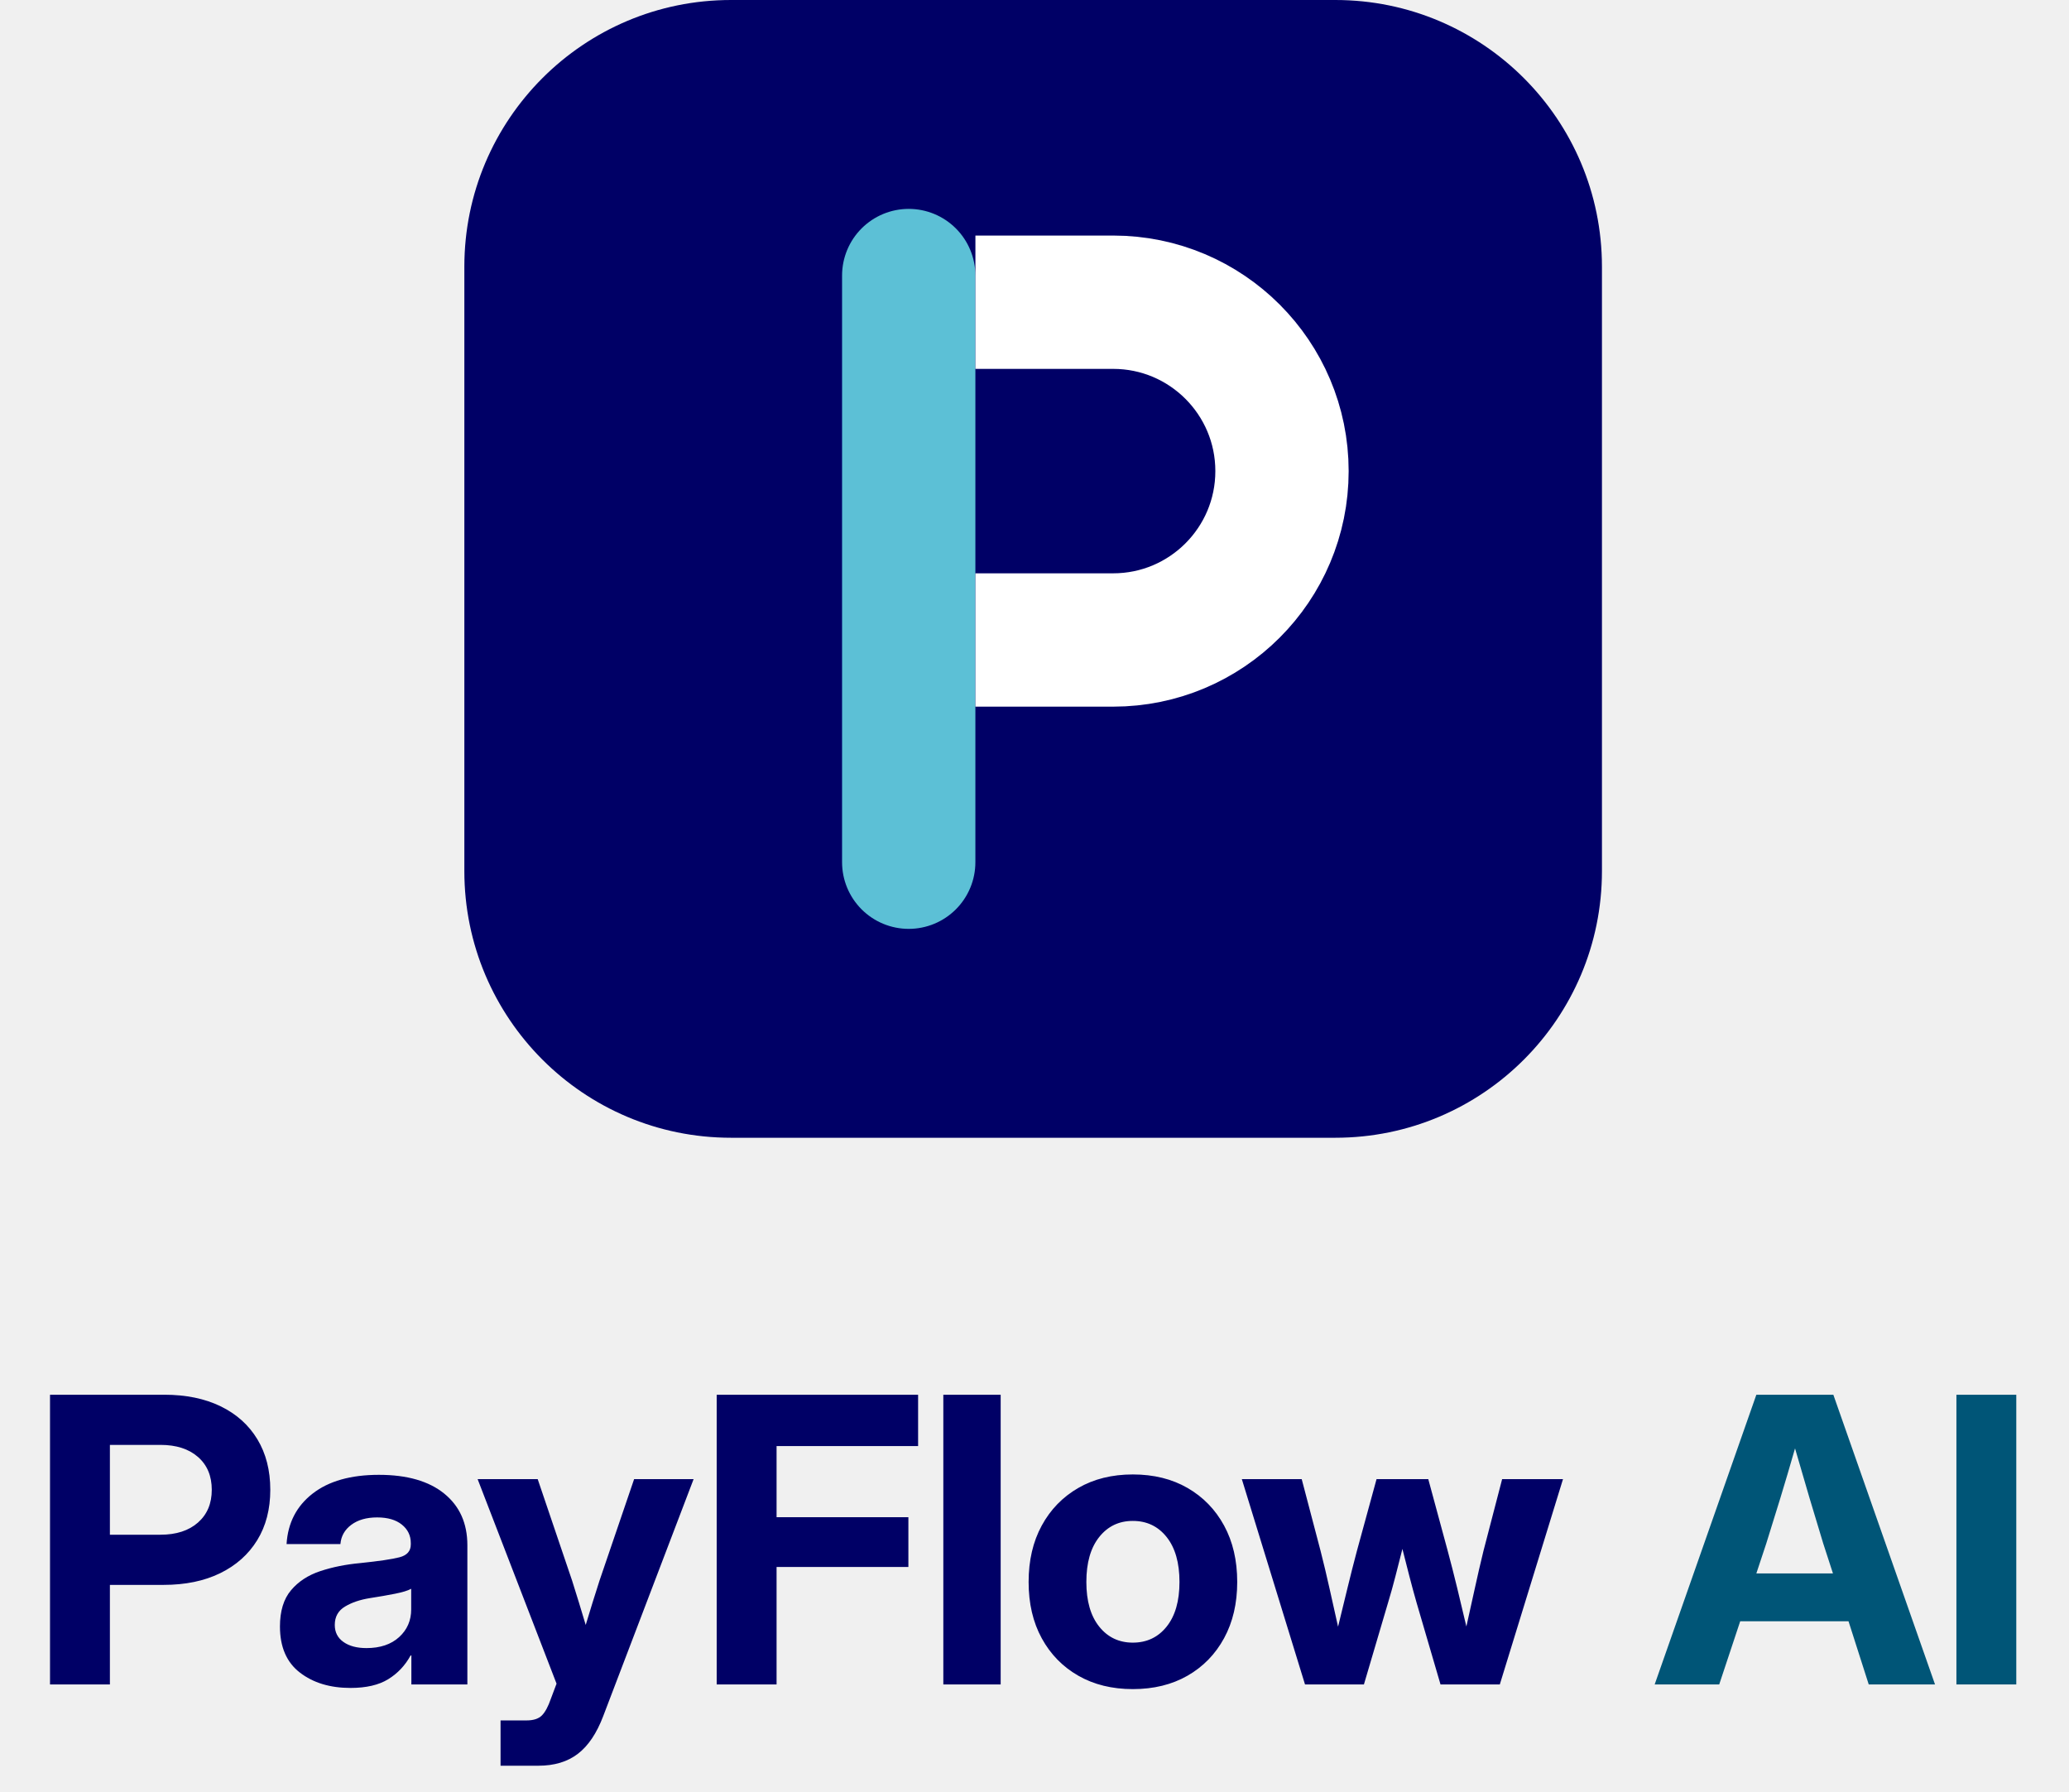
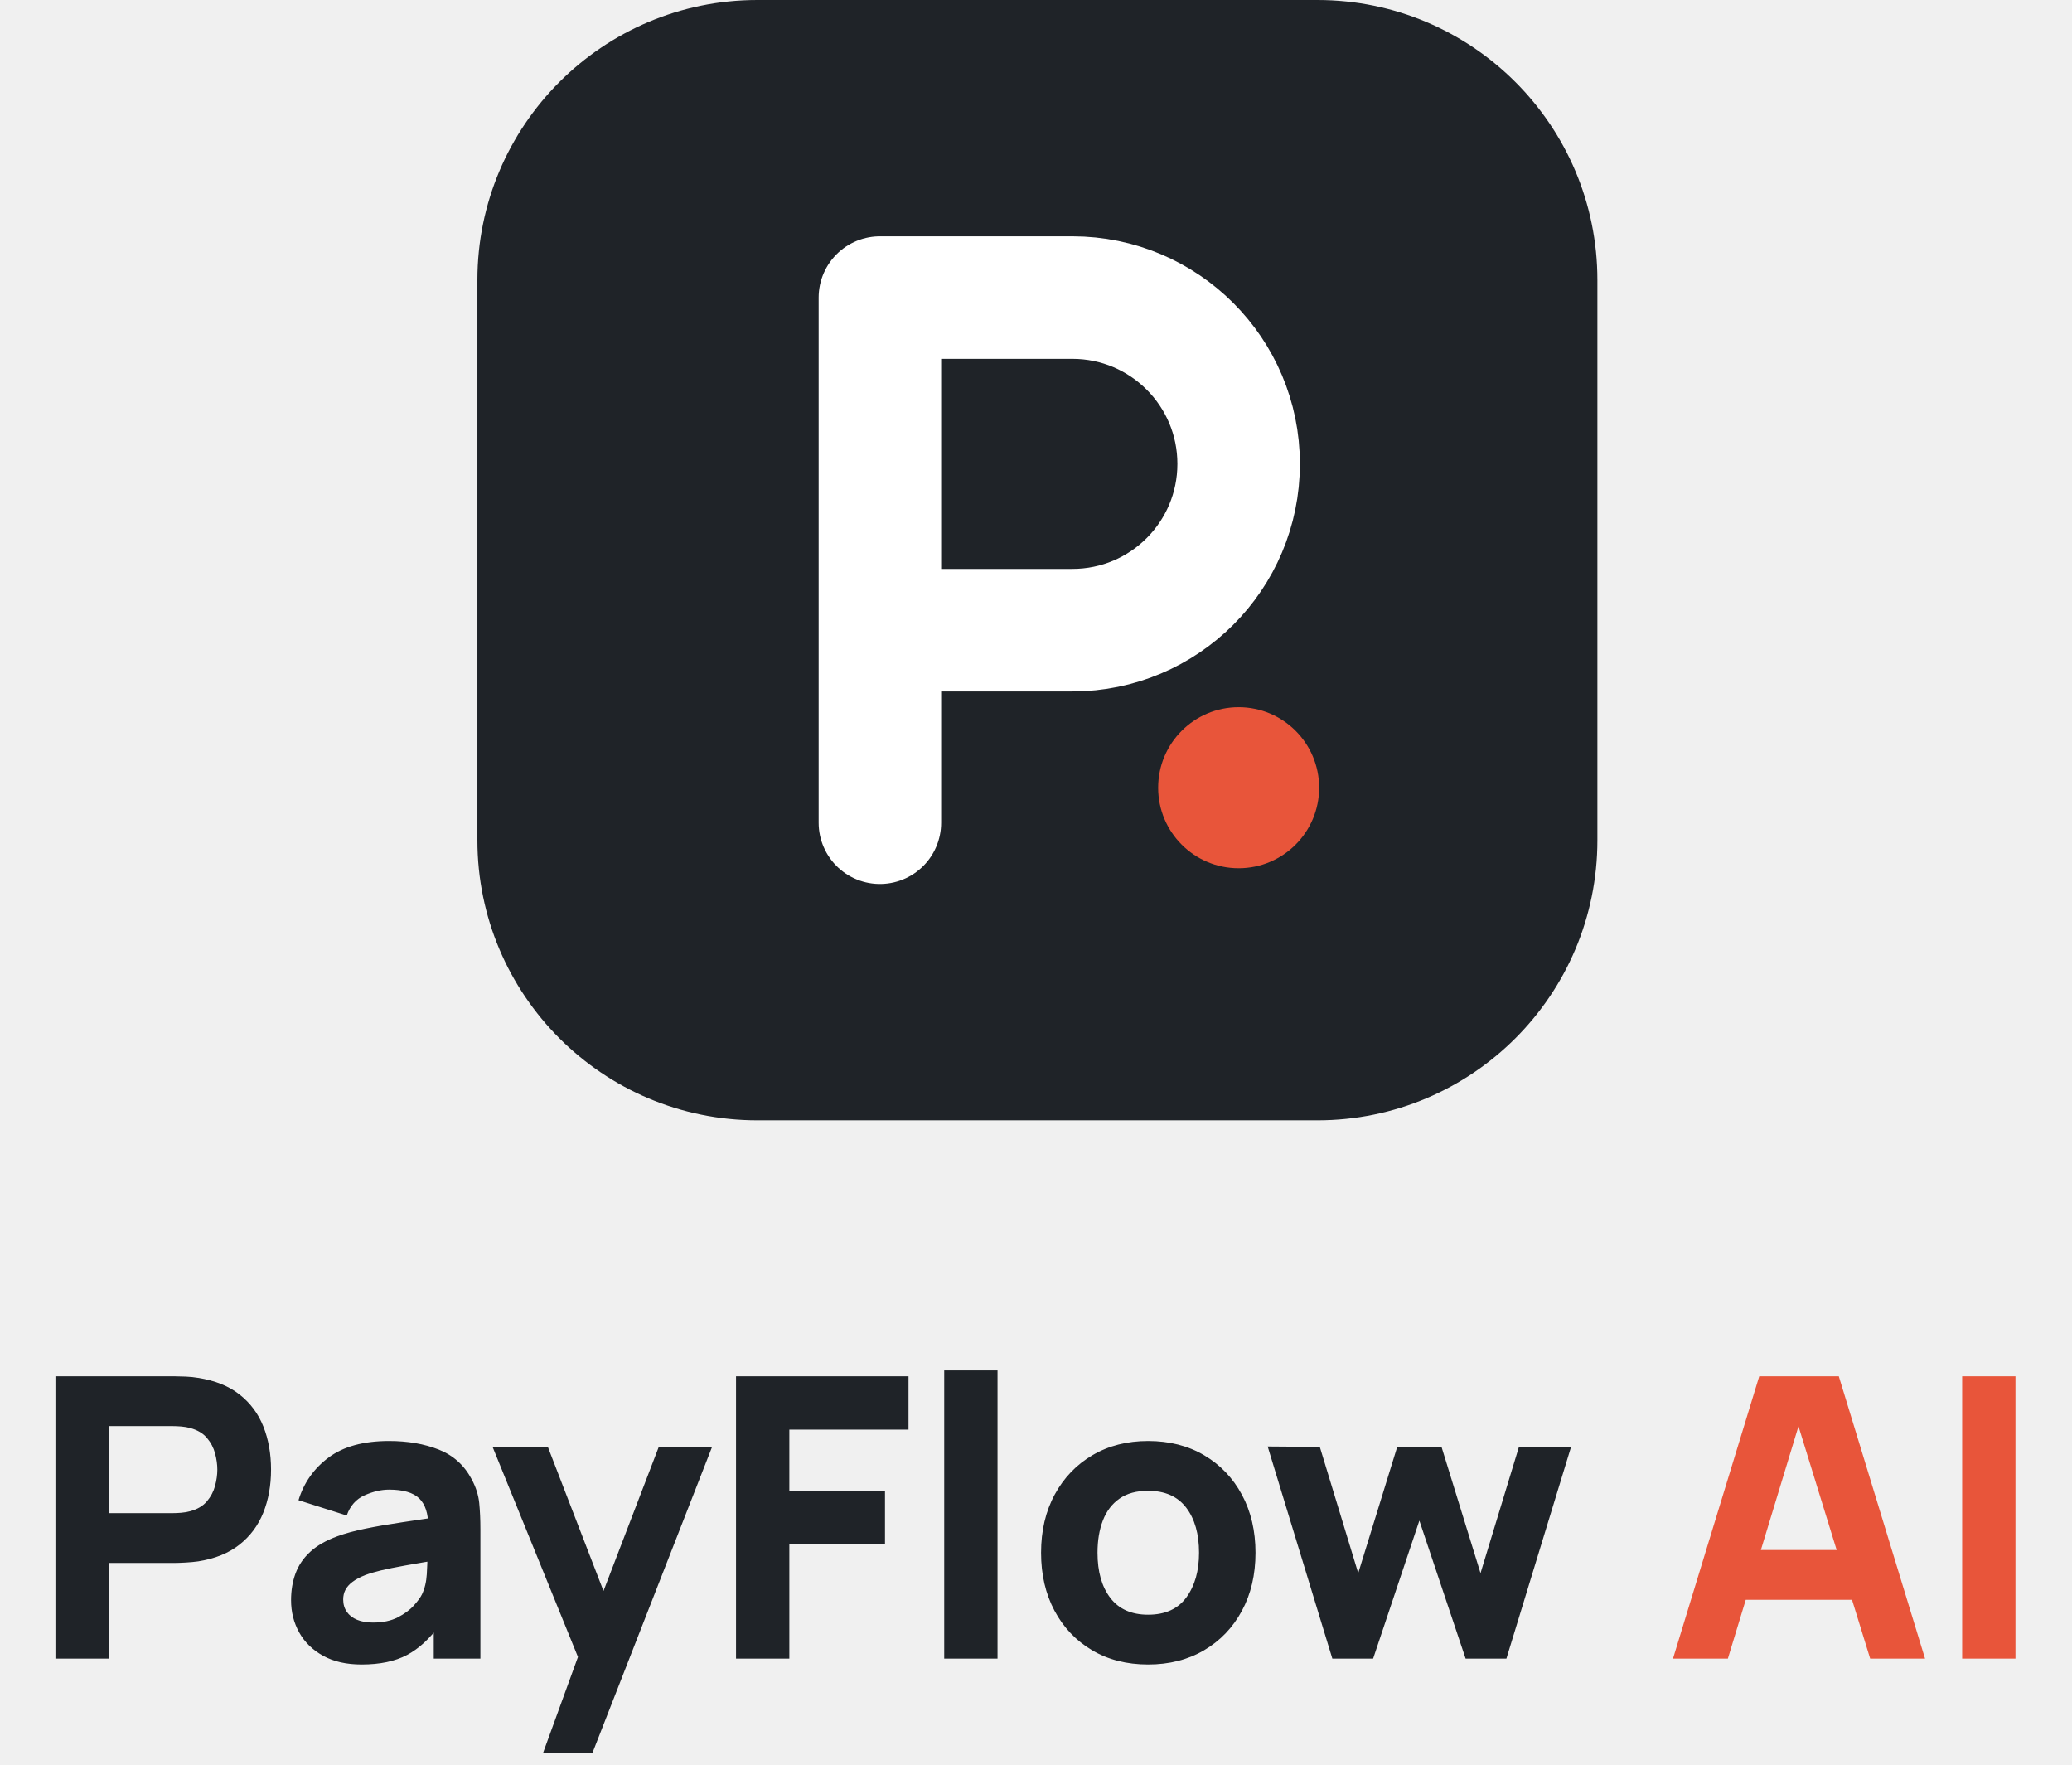
- <svg xmlns="http://www.w3.org/2000/svg" viewBox="0 0 291 252" width="291" height="252" role="img" aria-label="PayFlow AI">
-   <rect x="65.31" y="0.00" width="160.00" height="160.00" rx="37.50" fill="#000066" />
-   <path d="M127.81 38.75V121.25" stroke="#5cc0d6" stroke-width="18.75" stroke-linecap="round" />
-   <path d="M137.19 42.50H156.56A23.75 23.75 0 0 1 156.56 90.00H137.19" fill="none" stroke="#ffffff" stroke-width="18.75" stroke-linejoin="round" />
-   <path d="M7.035 236.88V196.138H23.113Q27.68 196.138 31.029 197.765Q34.379 199.392 36.197 202.4Q38.016 205.407 38.016 209.509Q38.016 213.61 36.17 216.605Q34.324 219.599 30.961 221.239Q27.598 222.88 23.004 222.88H15.457V236.88ZM15.457 215.825H22.566Q25.902 215.825 27.844 214.116Q29.785 212.407 29.785 209.509Q29.785 206.583 27.844 204.888Q25.902 203.192 22.566 203.192H15.457Z M49.301 237.372Q44.98 237.372 42.178 235.212Q39.375 233.052 39.375 228.732Q39.375 225.478 40.934 223.632Q42.492 221.786 45.062 220.939Q47.633 220.091 50.641 219.817Q54.605 219.407 56.191 218.997Q57.777 218.587 57.777 217.192V217.001Q57.777 215.415 56.52 214.403Q55.262 213.392 53.047 213.392Q50.805 213.392 49.41 214.431Q48.016 215.47 47.879 217.138H40.305Q40.578 212.681 43.969 210.042Q47.359 207.403 53.293 207.403Q59.227 207.403 62.48 210.042Q65.734 212.681 65.734 217.302V236.88H57.859V232.806H57.75Q56.602 234.911 54.605 236.142Q52.609 237.372 49.301 237.372ZM51.543 231.767Q54.441 231.767 56.137 230.222Q57.832 228.677 57.832 226.325V223.427Q57.148 223.81 55.562 224.124Q53.977 224.439 52.035 224.739Q49.957 225.067 48.521 225.929Q47.086 226.79 47.086 228.513Q47.086 230.044 48.303 230.905Q49.52 231.767 51.543 231.767Z M70.402 248.31V241.939H74.066Q75.516 241.939 76.213 241.241Q76.91 240.544 77.484 238.876L78.277 236.771L67.176 208.005H75.625L80.465 222.278Q80.957 223.837 81.436 225.396Q81.914 226.954 82.379 228.513Q82.844 226.954 83.336 225.382Q83.828 223.81 84.32 222.278L89.188 208.005H97.555L84.84 241.337Q83.473 244.946 81.285 246.628Q79.098 248.31 75.734 248.31Z M100.801 236.88V196.138H129.129V203.357H109.223V213.364H127.762V220.364H109.223V236.88Z M140.742 196.138V236.88H132.676V196.138Z M159.328 237.536Q154.953 237.536 151.658 235.65Q148.363 233.763 146.518 230.386Q144.672 227.009 144.672 222.47Q144.672 217.931 146.518 214.54Q148.363 211.15 151.658 209.249Q154.953 207.349 159.328 207.349Q163.73 207.349 167.025 209.249Q170.32 211.15 172.166 214.54Q174.012 217.931 174.012 222.47Q174.012 226.982 172.166 230.372Q170.32 233.763 167.025 235.65Q163.73 237.536 159.328 237.536ZM159.328 231.001Q162.281 231.001 164.086 228.745Q165.891 226.489 165.891 222.47Q165.891 218.423 164.086 216.153Q162.281 213.884 159.328 213.884Q156.402 213.884 154.598 216.153Q152.793 218.423 152.793 222.47Q152.793 226.489 154.598 228.745Q156.402 231.001 159.328 231.001Z M183.547 236.88 174.66 208.005H183.082L185.734 218.095Q186.391 220.665 186.992 223.372Q187.594 226.079 188.195 228.759Q188.852 226.079 189.508 223.372Q190.164 220.665 190.848 218.095L193.609 208.005H200.883L203.617 218.095Q204.301 220.638 204.957 223.345Q205.613 226.052 206.242 228.732Q206.844 226.052 207.432 223.359Q208.02 220.665 208.648 218.095L211.273 208.005H219.832L210.945 236.88H202.605L199.242 225.396Q198.723 223.591 198.23 221.677Q197.738 219.763 197.246 217.821Q196.754 219.763 196.262 221.677Q195.77 223.591 195.223 225.396L191.832 236.88Z" fill="#000066" />
-   <path d="M232.726 236.88 247.027 196.138H257.855L272.156 236.88H262.832L259.988 227.993H244.757L241.804 236.88ZM247.027 221.267H257.8L256.433 217.056Q255.476 213.939 254.519 210.712Q253.562 207.485 252.468 203.685Q251.375 207.485 250.39 210.712Q249.406 213.939 248.422 217.056Z M283.586 196.138V236.88H275.165V196.138Z" fill="#005577" />
+ <svg xmlns="http://www.w3.org/2000/svg" viewBox="0 0 296 252" width="296" height="252" role="img" aria-label="PayFlow AI">
+   <rect x="68.20" y="0.00" width="160.00" height="160.00" rx="40.00" fill="#1f2328" />
+   <path d="M125.70 117.50V42.50H153.20A23.75 23.75 0 0 1 153.20 90.00H125.70" fill="none" stroke="#ffffff" stroke-width="17.50" stroke-linecap="round" stroke-linejoin="round" />
+   <circle cx="176.95" cy="112.50" r="11.50" fill="#e8553a" />
+   <path d="M7.92 236.88V196.56H24.944Q25.532 196.56 26.526 196.602Q27.52 196.644 28.304 196.784Q31.916 197.344 34.226 199.164Q36.536 200.984 37.628 203.742Q38.72 206.5 38.72 209.888Q38.72 213.276 37.614 216.034Q36.508 218.792 34.198 220.612Q31.888 222.432 28.304 222.992Q27.52 223.104 26.512 223.16Q25.504 223.216 24.944 223.216H15.536V236.88ZM15.536 216.104H24.608Q25.196 216.104 25.896 216.048Q26.596 215.992 27.184 215.824Q28.724 215.404 29.564 214.41Q30.404 213.416 30.726 212.198Q31.048 210.98 31.048 209.888Q31.048 208.796 30.726 207.578Q30.404 206.36 29.564 205.366Q28.724 204.372 27.184 203.952Q26.596 203.784 25.896 203.728Q25.196 203.672 24.608 203.672H15.536Z M51.66 237.72Q48.412 237.72 46.158 236.474Q43.904 235.228 42.742 233.142Q41.58 231.056 41.58 228.536Q41.58 226.436 42.224 224.7Q42.868 222.964 44.31 221.634Q45.752 220.304 48.188 219.408Q49.868 218.792 52.192 218.316Q54.516 217.84 57.456 217.406Q60.396 216.972 63.924 216.44L61.18 217.952Q61.18 215.264 59.892 214.004Q58.604 212.744 55.58 212.744Q53.9 212.744 52.08 213.556Q50.26 214.368 49.532 216.44L42.644 214.256Q43.792 210.504 46.956 208.152Q50.12 205.8 55.58 205.8Q59.584 205.8 62.692 207.032Q65.8 208.264 67.396 211.288Q68.292 212.968 68.46 214.648Q68.628 216.328 68.628 218.4V236.88H61.964V230.664L62.916 231.952Q60.704 235.004 58.142 236.362Q55.58 237.72 51.66 237.72ZM53.284 231.728Q55.384 231.728 56.826 230.986Q58.268 230.244 59.122 229.292Q59.976 228.34 60.284 227.696Q60.872 226.464 60.97 224.826Q61.068 223.188 61.068 222.096L63.308 222.656Q59.92 223.216 57.82 223.594Q55.72 223.972 54.432 224.28Q53.144 224.588 52.164 224.952Q51.044 225.4 50.358 225.918Q49.672 226.436 49.35 227.052Q49.028 227.668 49.028 228.424Q49.028 229.46 49.546 230.202Q50.064 230.944 51.016 231.336Q51.968 231.728 53.284 231.728Z M77.592 250.32 83.416 234.304 83.528 239.008 70.368 206.64H78.264L87.112 229.544H85.32L94.112 206.64H101.728L84.648 250.32Z M105.148 236.88V196.56H129.788V204.176H112.764V212.912H126.428V220.528H112.764V236.88Z M134.888 236.88V195.72H142.504V236.88Z M164.012 237.72Q159.448 237.72 156.004 235.676Q152.56 233.632 150.642 230.034Q148.724 226.436 148.724 221.76Q148.724 217.028 150.684 213.43Q152.644 209.832 156.088 207.816Q159.532 205.8 164.012 205.8Q168.576 205.8 172.034 207.844Q175.492 209.888 177.424 213.486Q179.356 217.084 179.356 221.76Q179.356 226.464 177.41 230.062Q175.464 233.66 172.006 235.69Q168.548 237.72 164.012 237.72ZM164.012 230.608Q167.68 230.608 169.486 228.13Q171.292 225.652 171.292 221.76Q171.292 217.728 169.458 215.32Q167.624 212.912 164.012 212.912Q161.52 212.912 159.924 214.032Q158.328 215.152 157.558 217.14Q156.788 219.128 156.788 221.76Q156.788 225.82 158.622 228.214Q160.456 230.608 164.012 230.608Z M190.336 236.88 181.096 206.584 188.544 206.64 194.032 224.672 199.604 206.64H205.932L211.504 224.672L216.992 206.64H224.44L215.2 236.88H209.376L202.768 217.168L196.16 236.88Z" fill="#1f2328" />
+   <path d="M239.0 236.88 251.32 196.56H262.688L275.008 236.88H267.168L256.192 201.32H257.648L246.84 236.88ZM246.392 228.48V221.368H267.672V228.48Z M280.308 236.88V196.56H287.924V236.88Z" fill="#e8553a" />
</svg>
